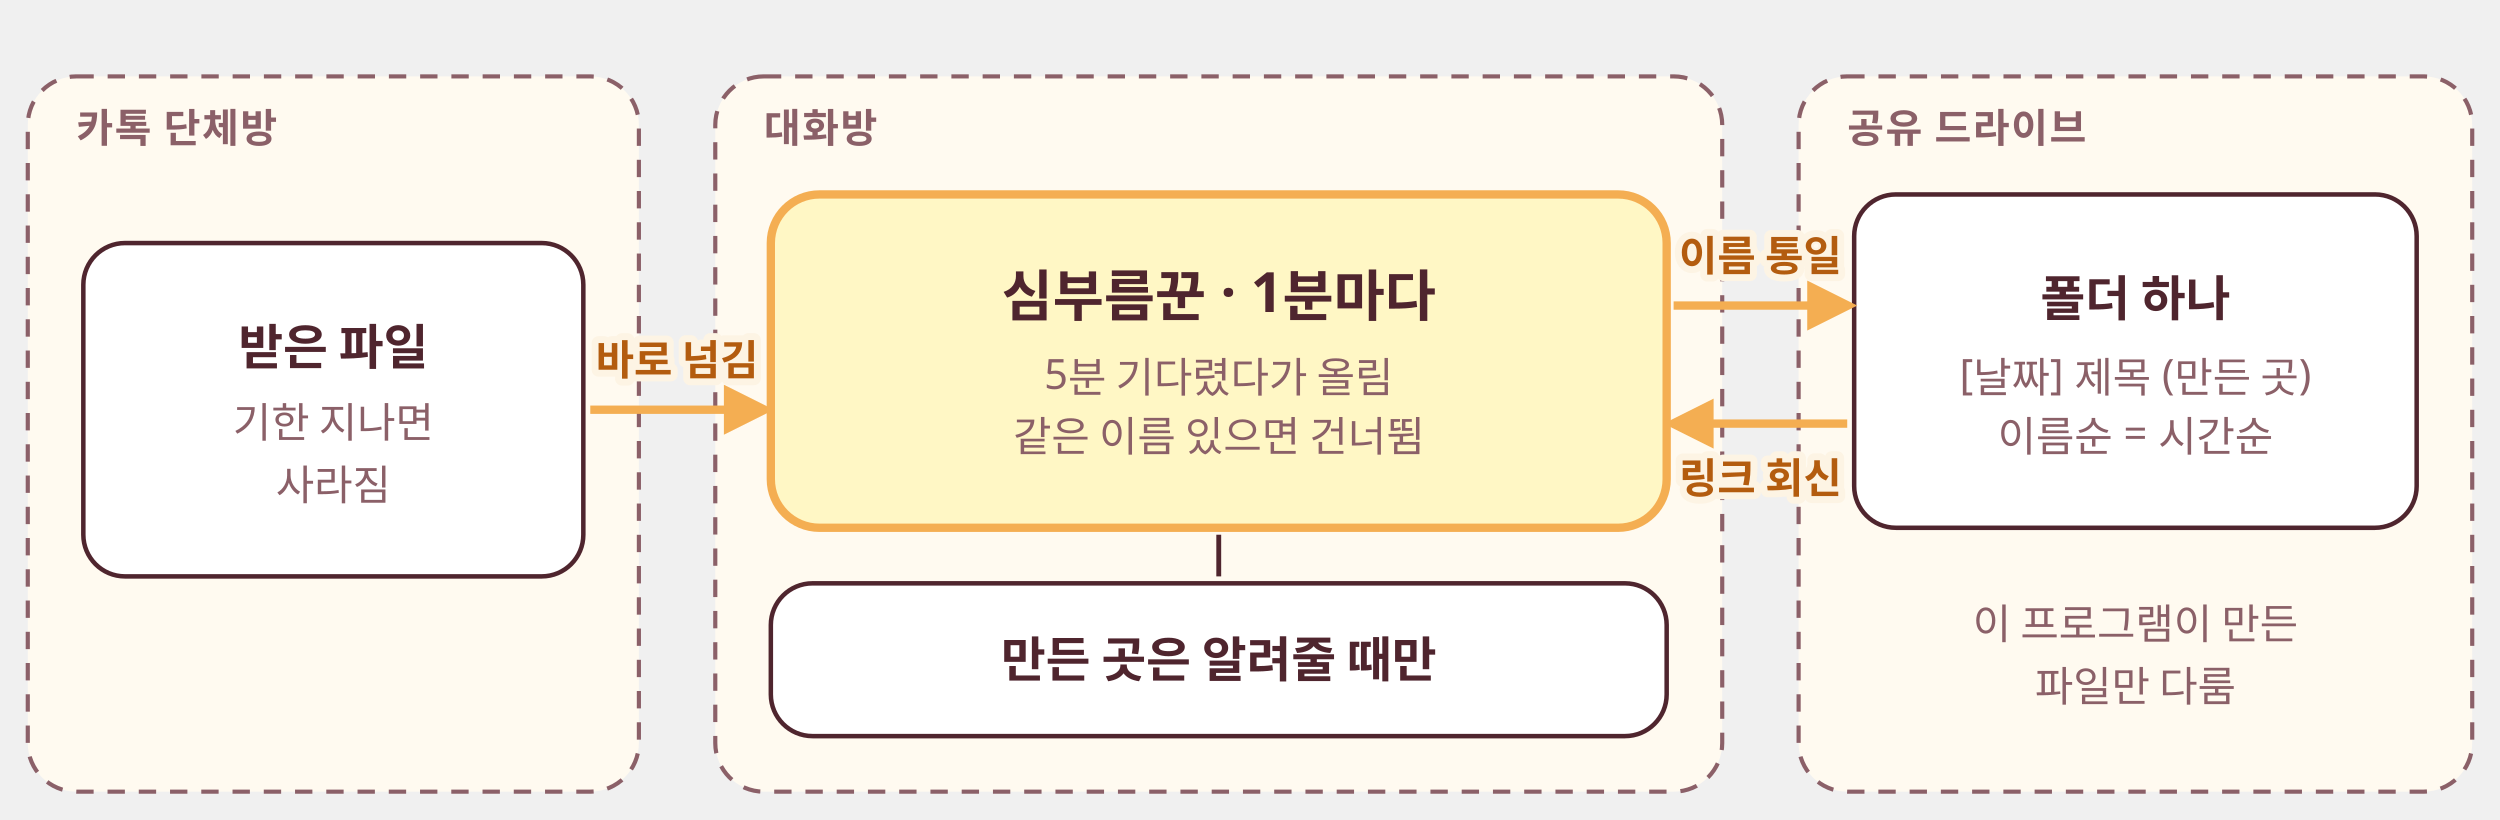
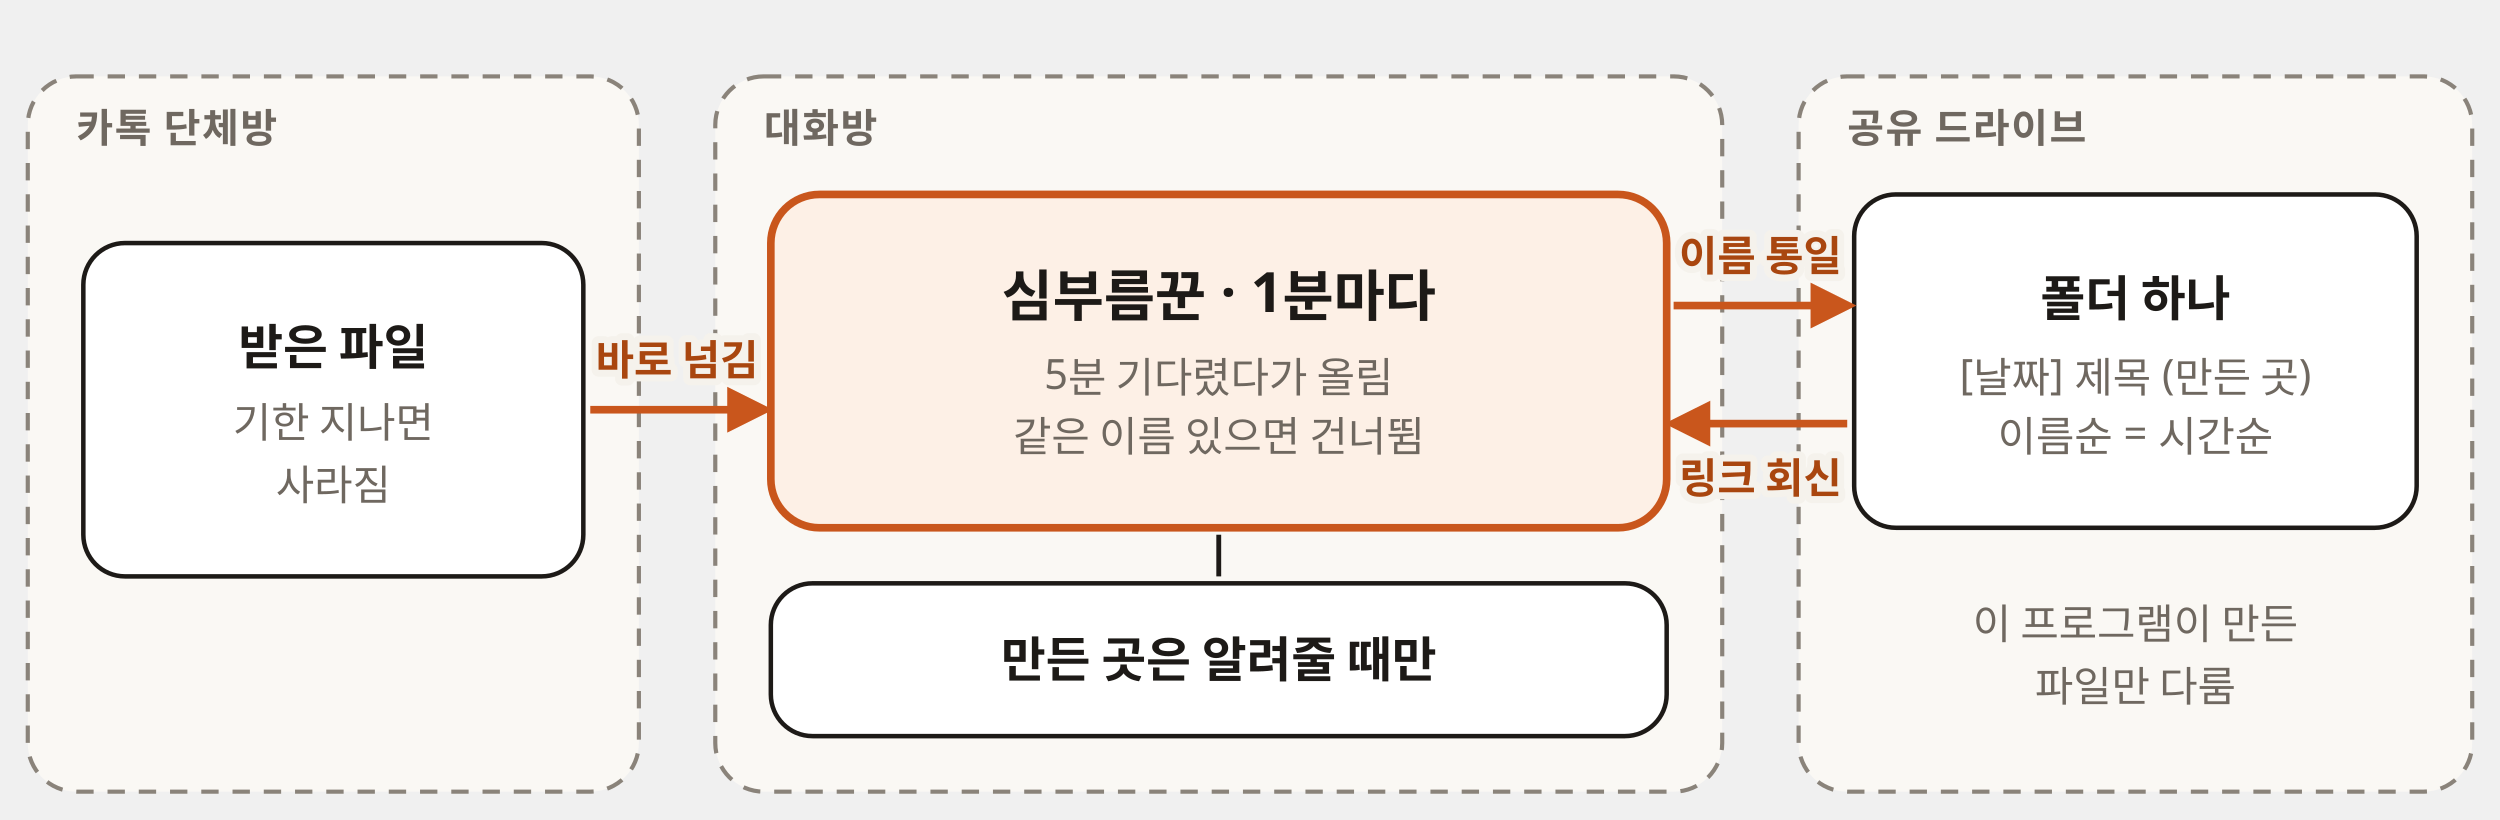
<svg xmlns="http://www.w3.org/2000/svg" viewBox="0 0 720 236" role="img" aria-label="카톡으로 받은 파일을 대화방에 넘기면 심부름꾼이 1분마다 집어 5분 기다린 뒤 이름을 [날짜] 제목 (만든 곳)으로 통일해 공유 드라이브 폴더 하나에 올리고 링크로 답한다. 드라이브는 이 프로그램이 만든 파일만 다룬다.">
  <style>
-     text { font-family: "Pretendard", "Apple SD Gothic Neo", "Malgun Gothic", sans-serif; }
-     .box  { fill: #ffffff; stroke: #4f252e; stroke-width: 1.3; }
-     .key  { fill: #fff7c5; stroke: #f4ae52; stroke-width: 2.4; }
-     .ghost { fill: none; stroke: #8b6068; stroke-width: 1.3; stroke-dasharray: 4 4; }
-     .chip { fill: #c1ebe9; }
-     .zone { fill: #fffaf0; stroke: #8b6068; stroke-width: 1.2; stroke-dasharray: 5 4; }
-     .ring { fill: none; stroke: #8b6068; stroke-width: 1; stroke-dasharray: 2 4; }
-     .ln   { stroke: #4f252e; stroke-width: 1.4; fill: none; }
-     .arw  { stroke: #f4ae52; stroke-width: 2.4; fill: none; }
-     .no   { stroke: #8b6068; stroke-width: 1.6; fill: none; stroke-dasharray: 4 4; }
-     .x    { stroke: #b35c0f; stroke-width: 2.4; stroke-linecap: round; }
-     .dot  { fill: #f4ae52; }
-     .node { fill: #4f252e; }
-     .t  { fill: #4f252e; font-size: 14px; font-weight: 700; }
-     .tb { fill: #4f252e; font-size: 16px; font-weight: 700; }
-     .s  { fill: #8b6068; font-size: 12px; }
-     .c  { fill: #4f252e; font-size: 12.5px; font-weight: 600; }
-     .zl { fill: #8b6068; font-size: 11.5px; font-weight: 700; letter-spacing: .04em; }
-     .rl { fill: #8b6068; font-size: 10.5px; }
-     .al { fill: #b35c0f; font-size: 12px; font-weight: 600;
-           paint-order: stroke; stroke: #fdf4e4; stroke-width: 4px; stroke-linejoin: round; }
+     text { font-family: "Pretendard Variable", "Pretendard", "Apple SD Gothic Neo", "Malgun Gothic", sans-serif; }
+     .box  { fill: #ffffff; stroke: #1d1a17; stroke-width: 1.3; }
+     .key  { fill: #fdf0e6; stroke: #c9561c; stroke-width: 2.2; }
+     .ghost { fill: none; stroke: #6f6860; stroke-width: 1.3; stroke-dasharray: 4 4; }
+     .chip { fill: #ebe6de; }
+     .zone { fill: #faf8f4; stroke: #8a837a; stroke-width: 1.2; stroke-dasharray: 5 4; }
+     .ring { fill: none; stroke: #8a837a; stroke-width: 1; stroke-dasharray: 2 4; }
+     .ln   { stroke: #1d1a17; stroke-width: 1.4; fill: none; }
+     .arw  { stroke: #c9561c; stroke-width: 2.2; fill: none; }
+     .no   { stroke: #8a837a; stroke-width: 1.6; fill: none; stroke-dasharray: 4 4; }
+     .x    { stroke: #a9460f; stroke-width: 2.4; stroke-linecap: round; }
+     .dot  { fill: #c9561c; }
+     .node { fill: #1d1a17; }
+     .t  { fill: #1d1a17; font-size: 14px; font-weight: 700; }
+     .tb { fill: #1d1a17; font-size: 16px; font-weight: 800; }
+     .s  { fill: #6f6860; font-size: 12px; }
+     .c  { fill: #1d1a17; font-size: 12.5px; font-weight: 600; }
+     .zl { fill: #6f6860; font-size: 11.5px; font-weight: 700; letter-spacing: .04em; }
+     .rl { fill: #6f6860; font-size: 10.5px; }
+     .al { fill: #a9460f; font-size: 12px; font-weight: 700;
+           paint-order: stroke; stroke: #f5f2ec; stroke-width: 4px; stroke-linejoin: round; }
    @media (prefers-color-scheme: dark) {
-       .box  { fill: #32191f; stroke: #f8ece1; }
-       .key  { fill: #4a3a1e; }
-       .ghost, .zone, .ring, .no { stroke: #c6a29e; }
-       .chip { fill: #1d5a5c; }
-       .zone { fill: #2f171c; }
-       .ln   { stroke: #f8ece1; }
-       .x    { stroke: #f4ae52; }
-       .node { fill: #f8ece1; }
-       .t, .tb, .c { fill: #f8ece1; }
-       .s, .zl, .rl { fill: #c6a29e; }
-       .al { fill: #f4ae52; stroke: #2c151a; }
+       .box  { fill: #262220; stroke: #f1ece6; }
+       .key  { fill: #3a2618; stroke: #f08a4b; }
+       .ghost, .zone, .ring, .no { stroke: #a79f95; }
+       .chip { fill: #2d2824; }
+       .zone { fill: #1f1b18; }
+       .ln   { stroke: #f1ece6; }
+       .arw  { stroke: #f08a4b; }
+       .dot  { fill: #f08a4b; }
+       .x    { stroke: #f39a62; }
+       .node { fill: #f1ece6; }
+       .t, .tb, .c { fill: #f1ece6; }
+       .s, .zl, .rl { fill: #a79f95; }
+       .al { fill: #f39a62; stroke: #221e1b; }
    }
  </style>
  <defs>
    <marker id="h" viewBox="0 0 10 10" refX="8" refY="5" markerWidth="6" markerHeight="6" orient="auto-start-reverse">
      <path d="M0 0 L10 5 L0 10 z" class="dot" />
    </marker>
  </defs>
  <rect x="8" y="22" width="176" height="206" rx="14" class="zone" />
  <text x="22" y="41" text-anchor="start" class="zl">카톡 단체방</text>
  <rect x="206" y="22" width="290" height="206" rx="14" class="zone" />
  <text x="220" y="41" text-anchor="start" class="zl">대화방</text>
  <rect x="518" y="22" width="194" height="206" rx="14" class="zone" />
  <text x="532" y="41" text-anchor="start" class="zl">공유 드라이브</text>
  <rect x="24" y="70" width="144" height="96" rx="12" class="box" />
  <text x="96" y="105" text-anchor="middle" class="t">받은 파일</text>
  <text x="96" y="126" text-anchor="middle" class="s">기한 지나면</text>
  <text x="96" y="144" text-anchor="middle" class="s">사라짐</text>
  <rect x="222" y="56" width="258" height="96" rx="14" class="key" />
  <text x="351" y="91" text-anchor="middle" class="tb">심부름꾼 · 1분마다</text>
  <text x="351" y="112" text-anchor="middle" class="s">5분 기다렸다가 올림</text>
  <text x="351" y="130" text-anchor="middle" class="s">같은 이름 있으면 건너뜀</text>
  <path d="M351 154 V166" class="ln" />
  <rect x="222" y="168" width="258" height="44" rx="12" class="box" />
  <text x="351" y="195" text-anchor="middle" class="t">만든 곳은 알려줄 때만</text>
  <rect x="534" y="56" width="162" height="96" rx="12" class="box" />
  <text x="615" y="91" text-anchor="middle" class="t">폴더 하나</text>
  <text x="615" y="112" text-anchor="middle" class="s">[날짜] 제목 (만든 곳)</text>
  <text x="615" y="130" text-anchor="middle" class="s">이름순 = 시간순</text>
  <text x="615" y="184" text-anchor="middle" class="s">이 프로그램이 만든</text>
  <text x="615" y="202" text-anchor="middle" class="s">파일만 다룸</text>
  <path d="M170 118 H220" class="arw" marker-end="url(#h)" />
  <text x="195" y="108" text-anchor="middle" class="al">바로 넘김</text>
  <path d="M482 88 H532" class="arw" marker-end="url(#h)" />
  <text x="507" y="78" text-anchor="middle" class="al">이름 통일</text>
  <path d="M532 122 H482" class="arw" marker-end="url(#h)" />
  <text x="507" y="142" text-anchor="middle" class="al">링크 회신</text>
</svg>
